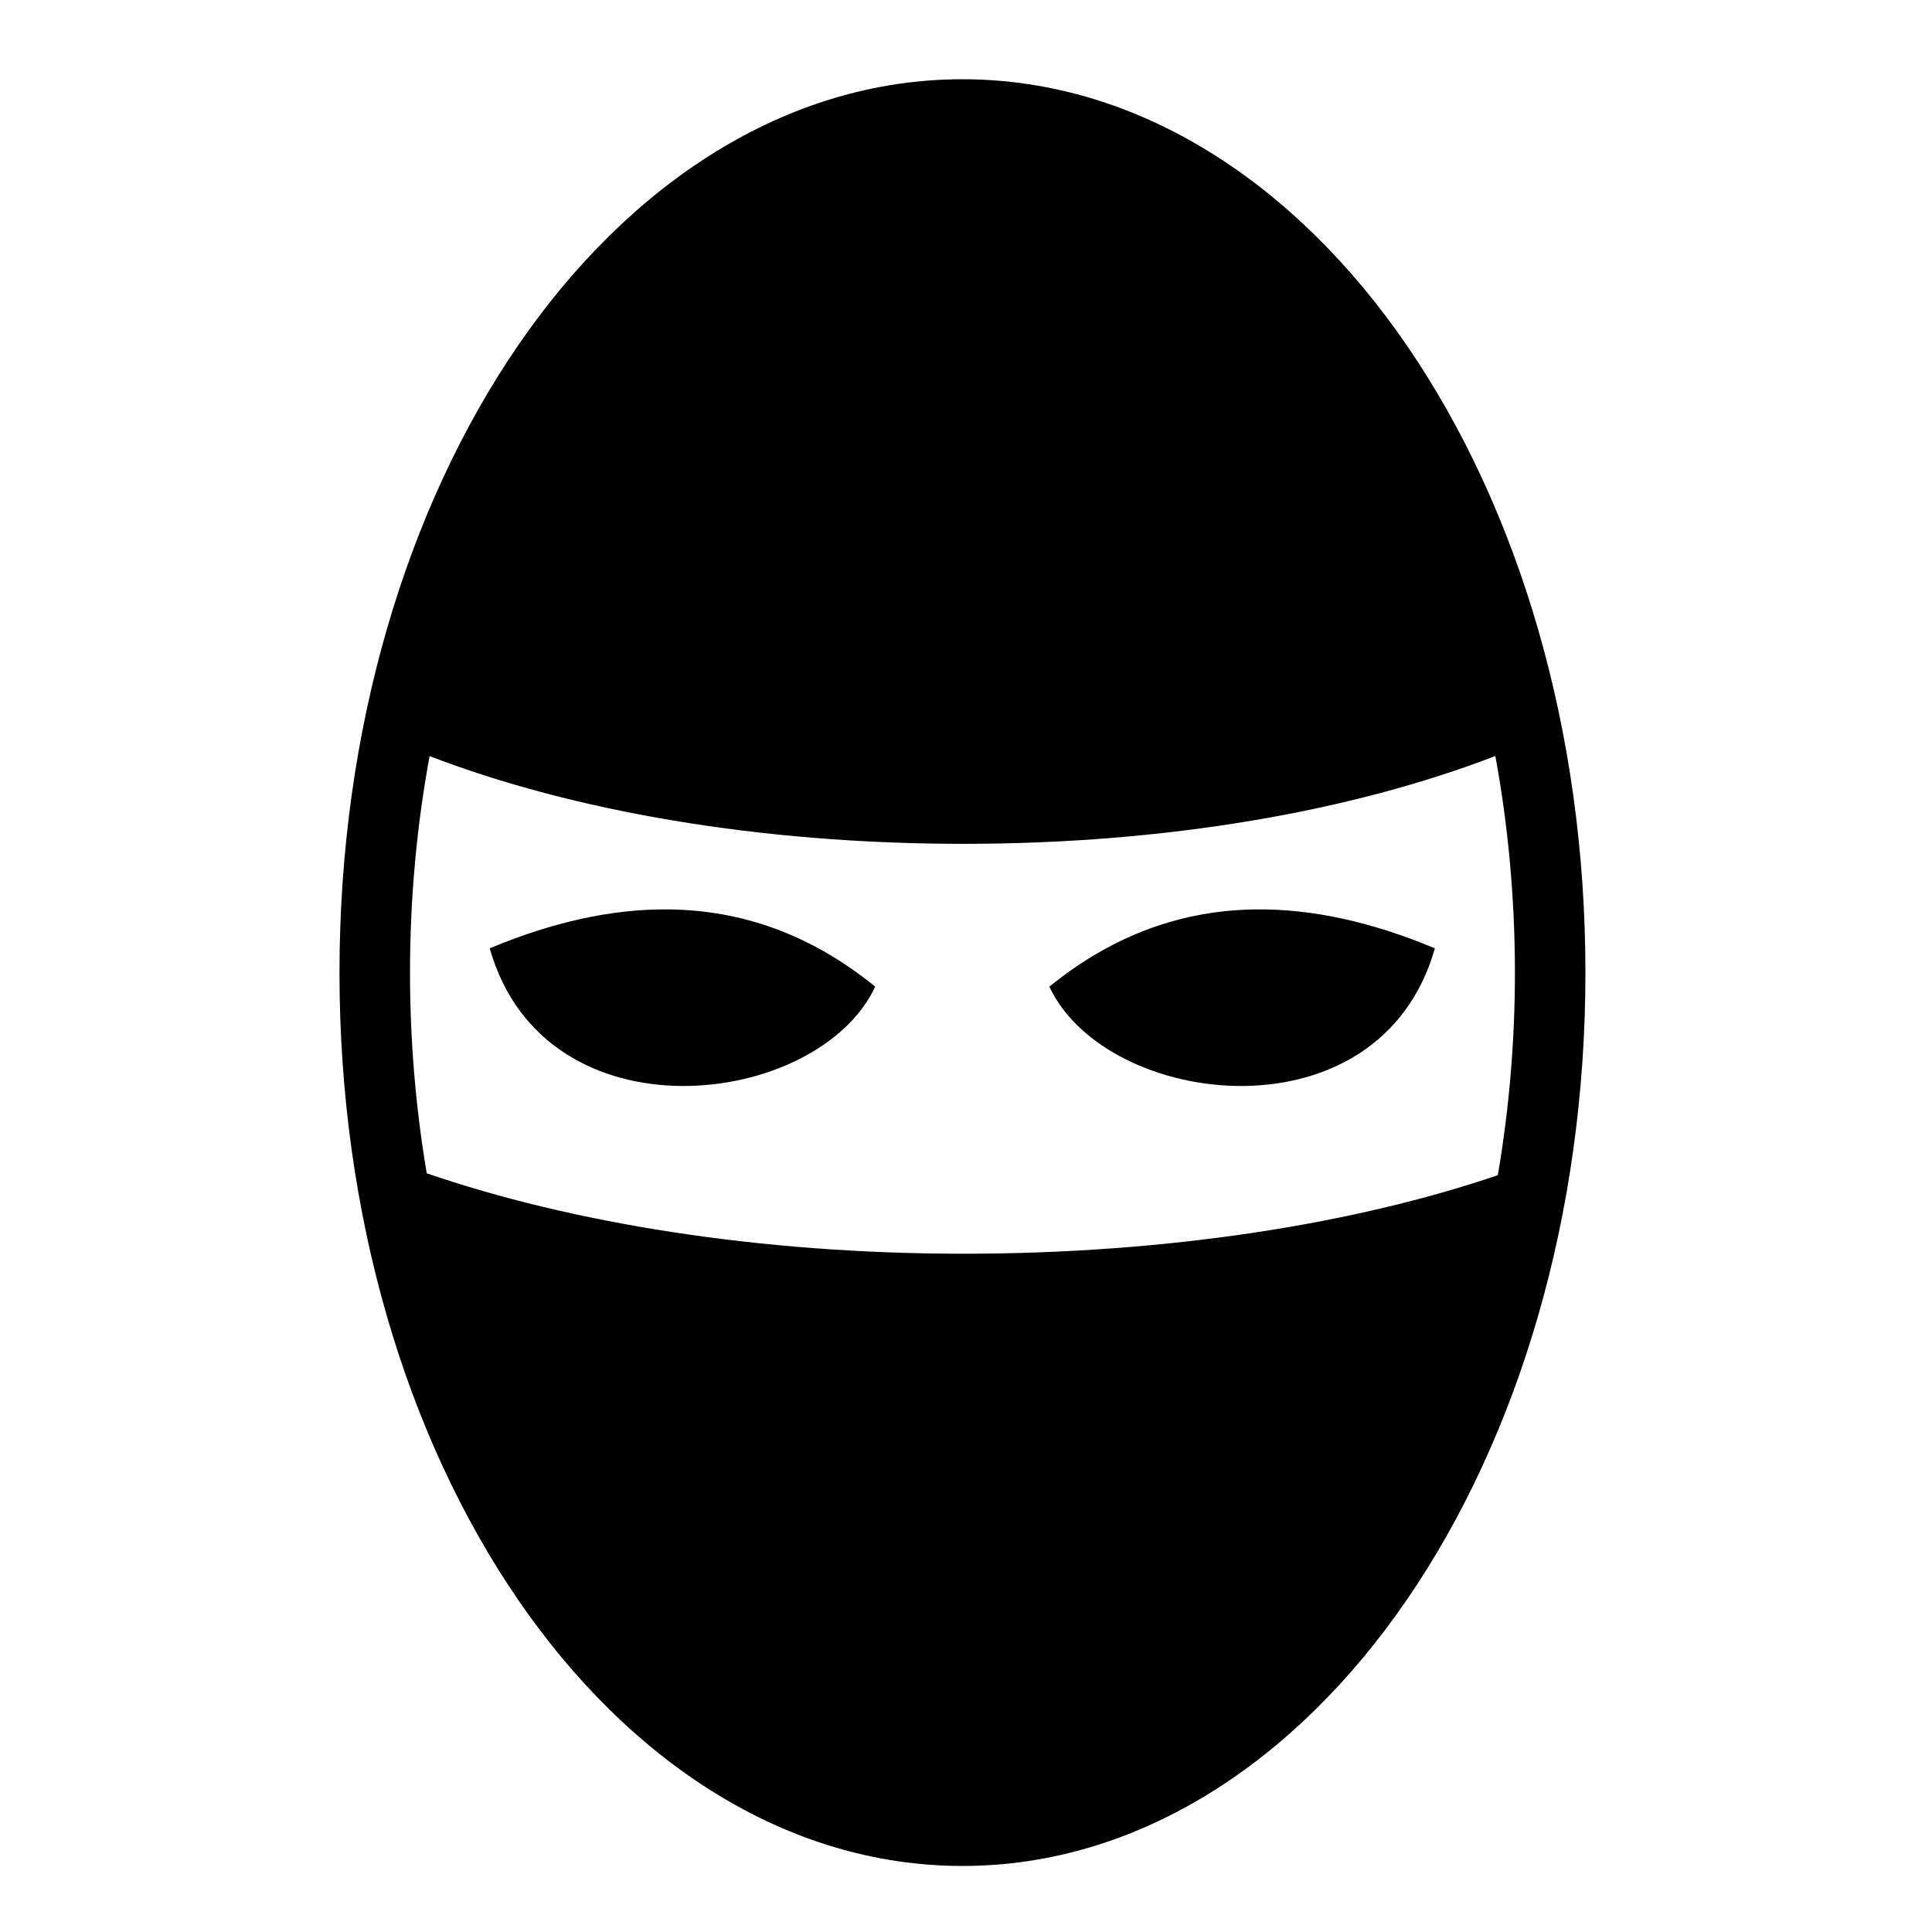
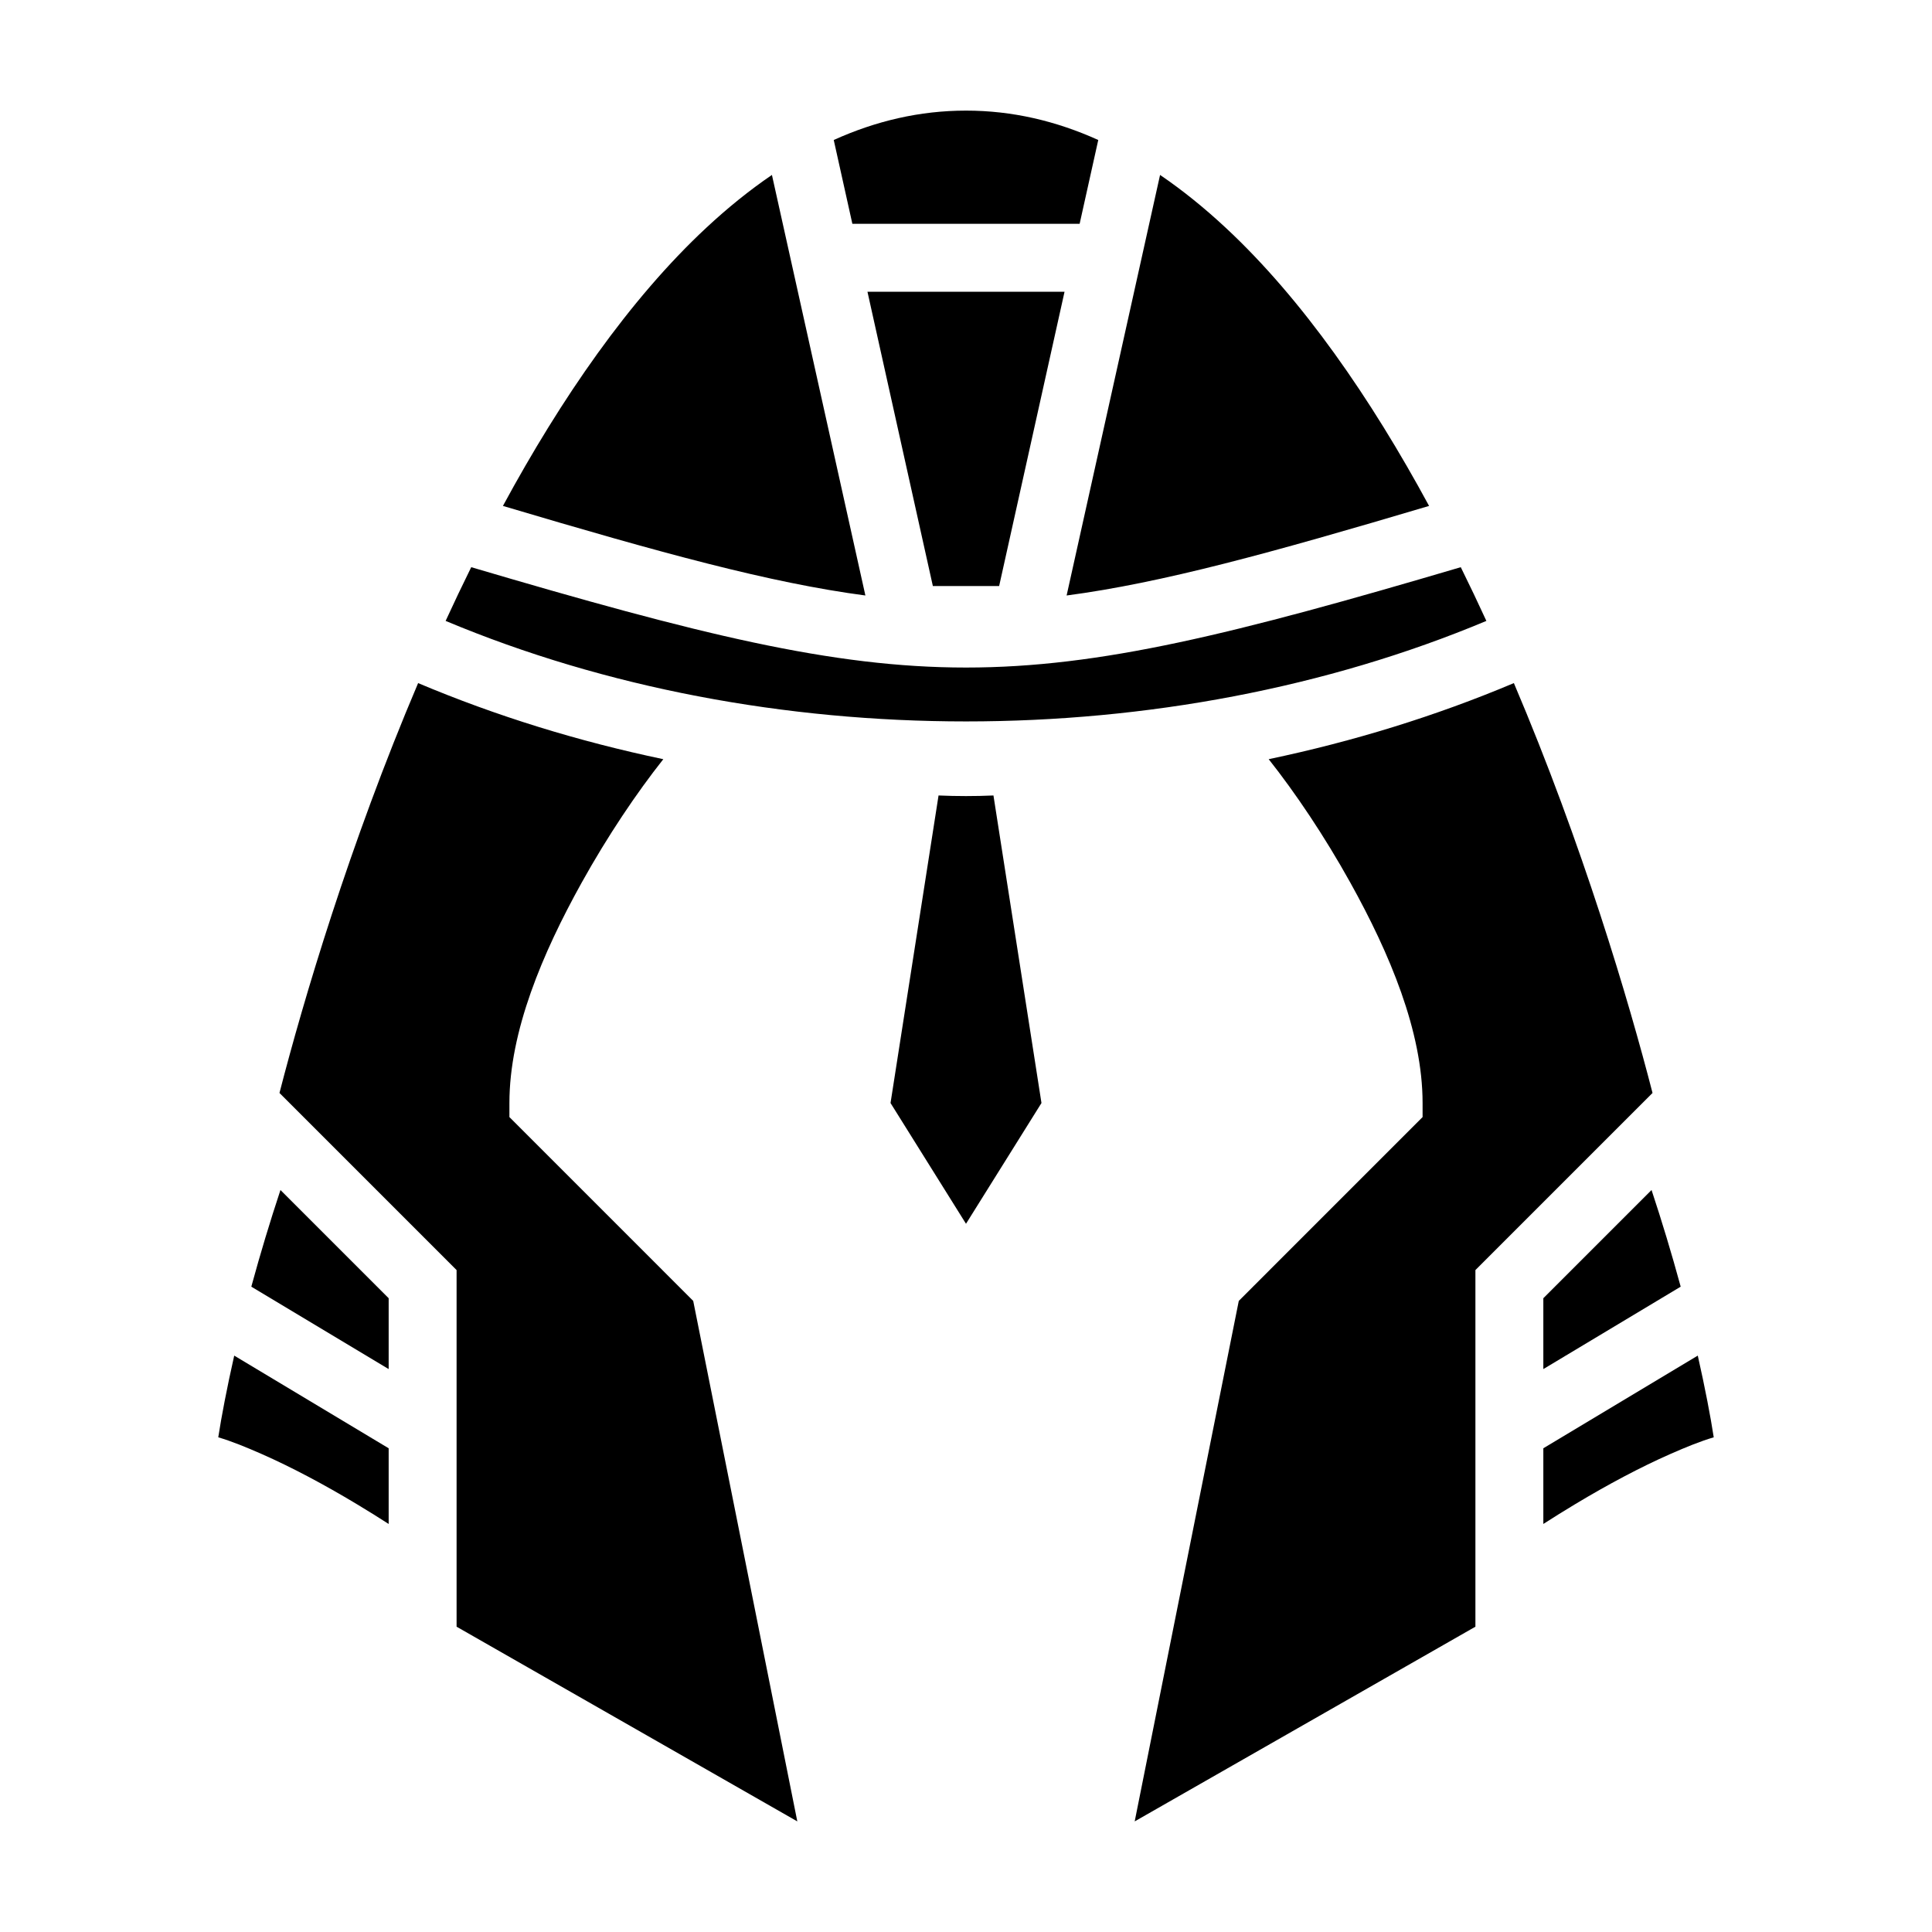
<svg xmlns="http://www.w3.org/2000/svg" viewBox="0 0 512 512">
-   <path d="M255.063 21c-46.697 0-88.406 27.674-117.844 70.656-29.44 42.982-47.25 101.566-47.25 166.094 0 64.527 17.81 123.112 47.25 166.094 29.437 42.982 71.146 70.656 117.843 70.656 46.696 0 88.405-27.674 117.843-70.656 29.44-42.982 47.25-101.567 47.25-166.094 0-64.528-17.81-123.112-47.25-166.094C343.468 48.674 301.76 21 255.062 21zM396.28 200.344c3.365 18.28 5.19 37.527 5.19 57.406 0 18.535-1.594 36.522-4.533 53.688-37.91 12.904-87.436 20.812-141.656 20.812-54.45 0-104.125-8.235-142.186-21.313-2.884-17.014-4.438-34.833-4.438-53.187 0-19.868 1.827-39.103 5.188-57.375 37.903 14.565 87.35 23.25 141.47 23.25 54.136 0 103.183-8.707 140.967-23.28zM177.157 241c-15.137-.162-30.97 3.458-47.375 10.313 14.562 51.423 87.08 42.483 102.157 10.156-17.004-13.822-35.318-20.262-54.78-20.47zm155.75 0c-19.462.208-37.808 6.648-54.812 20.47 15.078 32.326 87.596 41.266 102.156-10.158-16.405-6.854-32.206-10.474-47.344-10.312z" fill="#000" />
+   <path fill="#000" d="M256 29.313c-12.241 0-23.9 2.742-35.05 7.787l4.935 22.212h60.23l4.936-22.212c-11.15-5.045-22.81-7.788-35.051-7.788zM204.57 46.36c-5.955 4.052-11.764 8.751-17.435 14.035-20.313 18.928-38.436 45.192-53.854 73.68 42.044 12.5 70.812 20.399 96.055 23.736zm102.86 0l-24.766 111.452c25.243-3.338 54.01-11.237 96.055-23.737-15.418-28.488-33.54-54.752-53.854-73.68-5.67-5.284-11.48-9.983-17.435-14.035zm-77.545 30.952l17.334 78h17.562l17.334-78zm-105.006 73a566.74 566.74 0 0 0-6.783 14.234c84.712 35.52 191.096 35.52 275.808 0a566.74 566.74 0 0 0-6.783-14.235c-120.135 35.46-142.107 35.46-262.242 0zm-14.072 30.714c-18.202 42.794-30.441 84.165-36.744 108.621L121 336.584v94.506l90.295 51.598-27.586-137.938L135 296.041v-3.728c0-19 8.748-39.679 19.133-58.372 6.936-12.484 14.615-23.86 21.652-32.748-22.437-4.706-44.27-11.427-64.978-20.166zm290.386 0c-20.708 8.74-42.54 15.46-64.978 20.166 7.037 8.888 14.716 20.264 21.652 32.748C368.252 252.634 377 273.312 377 292.312v3.729l-48.709 48.709-27.586 137.938L391 431.09v-94.506l46.938-46.936c-6.304-24.456-18.543-65.827-36.745-108.62zM248.725 210.81L236 292.313l20 32 20-32-12.725-81.504c-4.856.213-9.694.213-14.55 0zm-174.4 104.556a496.166 496.166 0 0 0-7.641 25.315c-.028.1-.053.2-.08.3L103 362.816v-18.775zm363.35 0L409 344.041v18.775l36.396-21.836c-.027-.1-.052-.2-.08-.3a496.167 496.167 0 0 0-7.64-25.315zM62.07 359.25c-1.938 8.59-3.394 16.22-4.228 21.65 3.629 1.078 7.362 2.608 11.49 4.422 7.878 3.463 16.615 8.115 25.201 13.278a327.65 327.65 0 0 1 8.467 5.265V383.81zm387.86 0L409 383.809v20.056a327.646 327.646 0 0 1 8.467-5.265c8.586-5.163 17.323-9.815 25.201-13.278 4.128-1.814 7.861-3.344 11.49-4.422-.834-5.43-2.29-13.06-4.228-21.65z" />
</svg>
